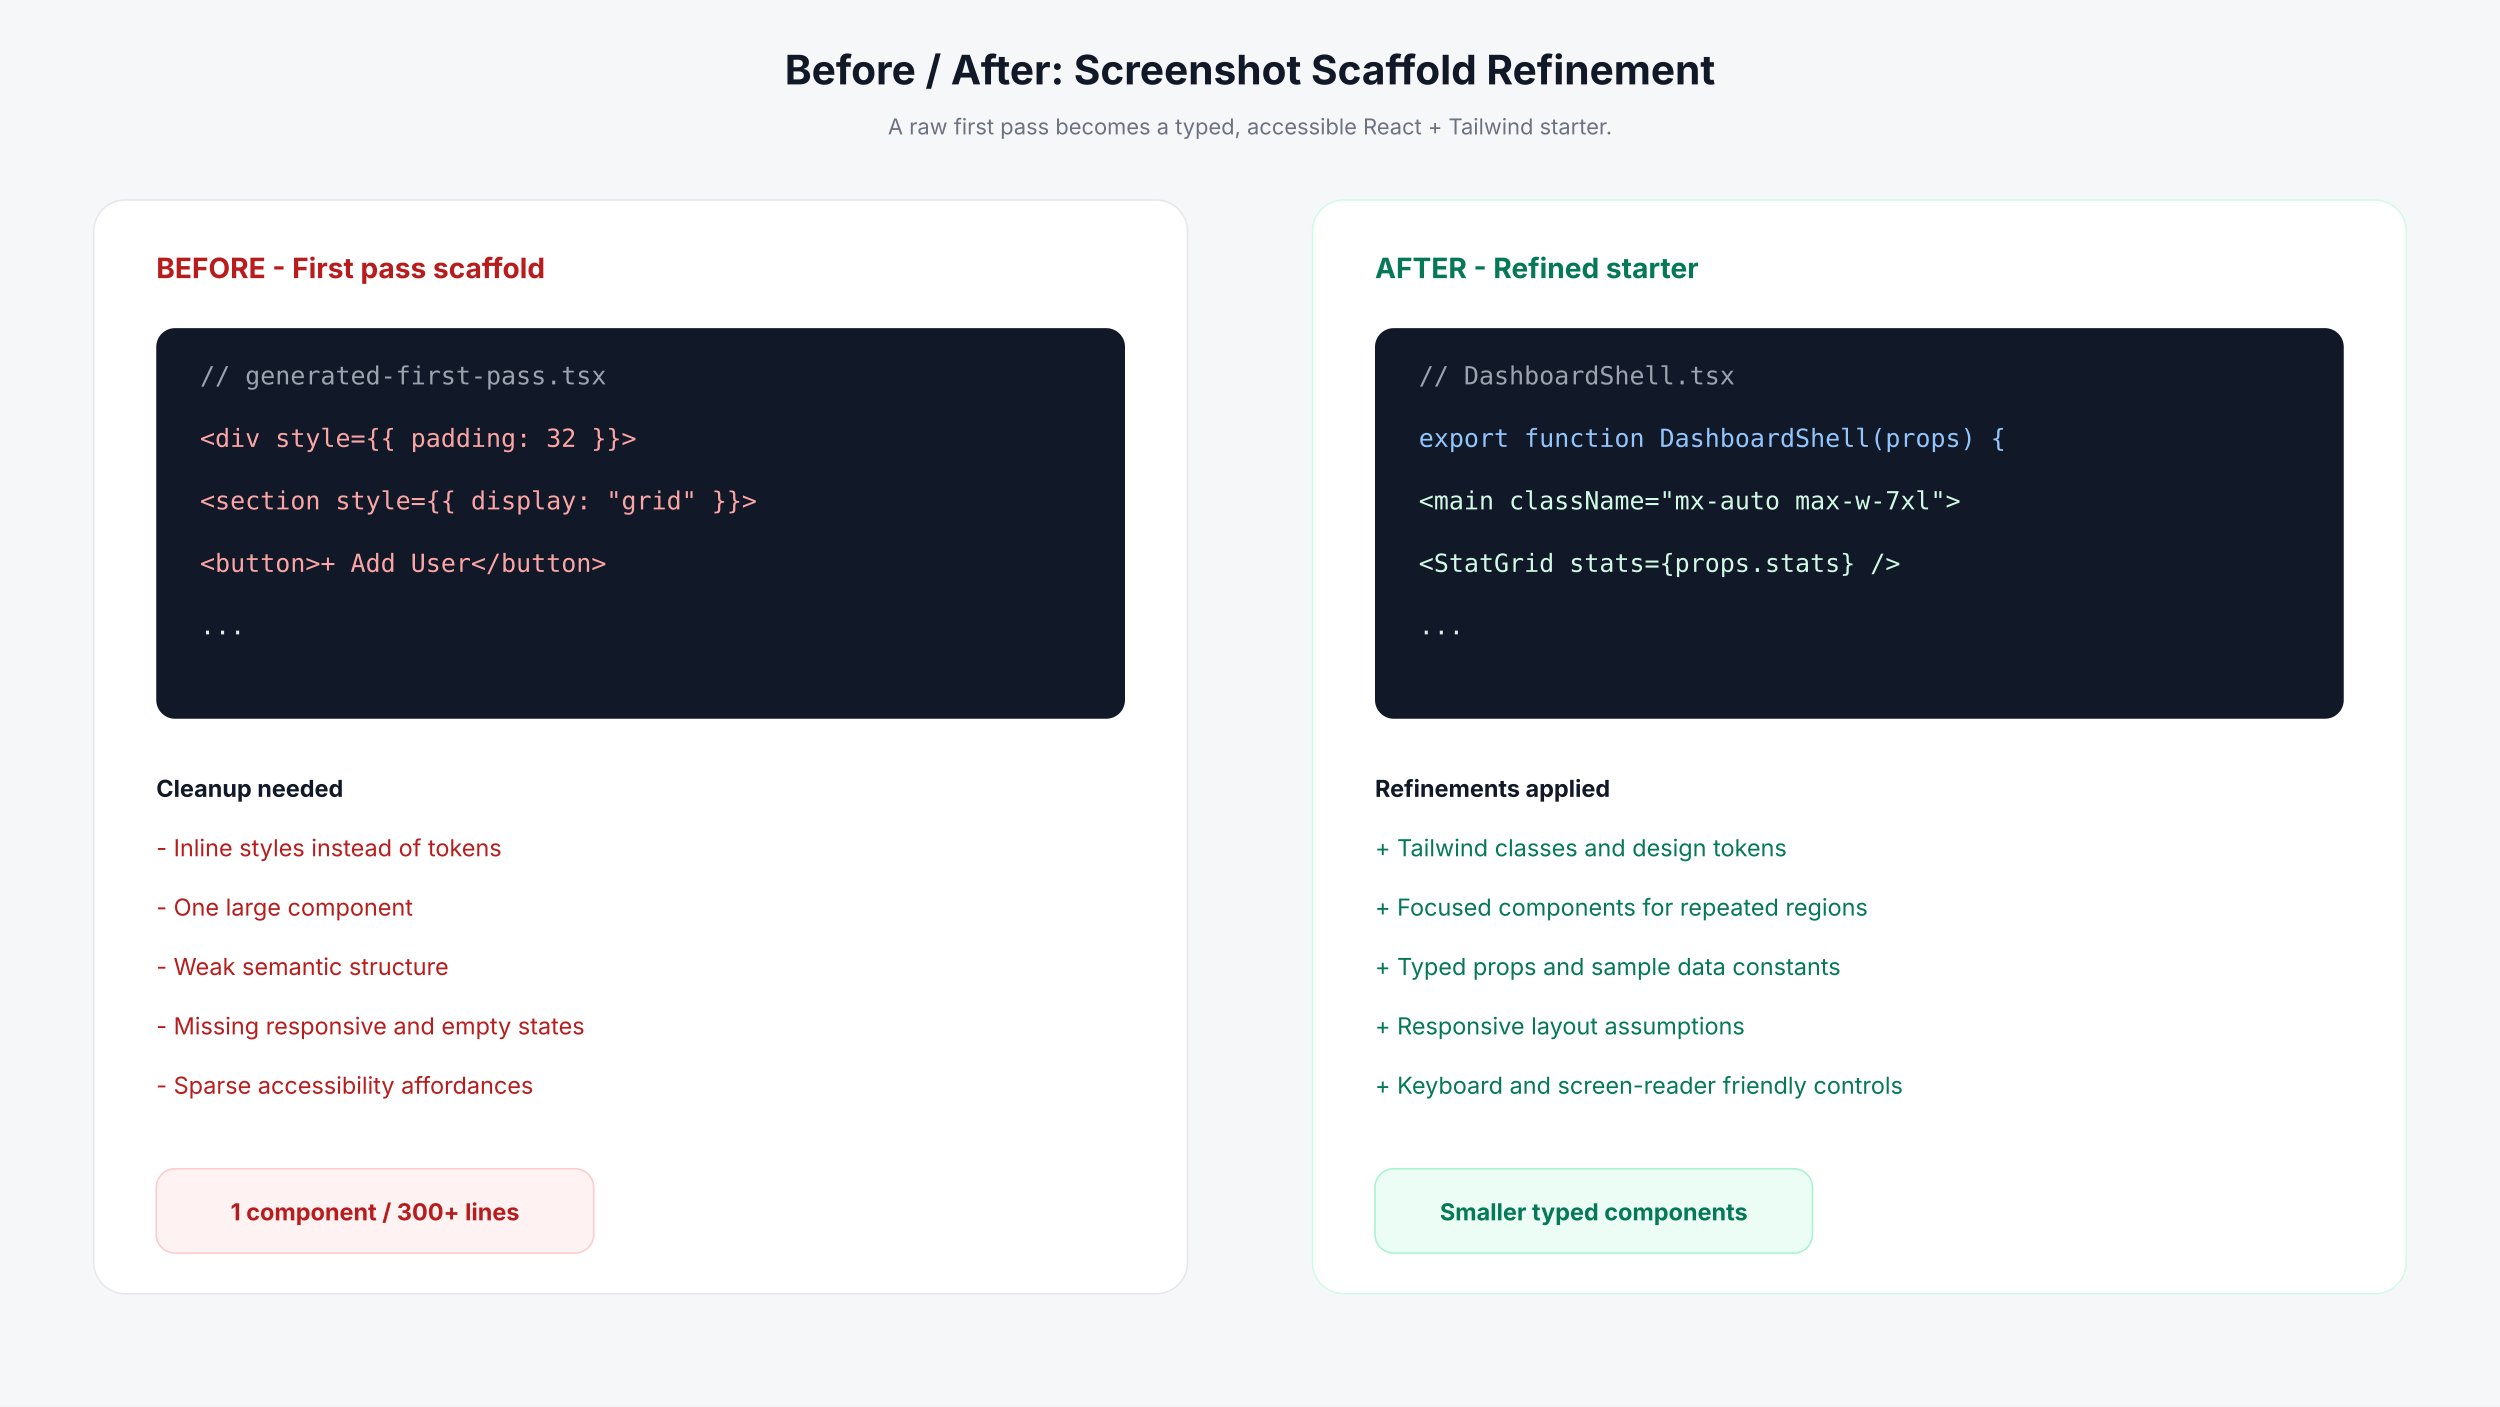
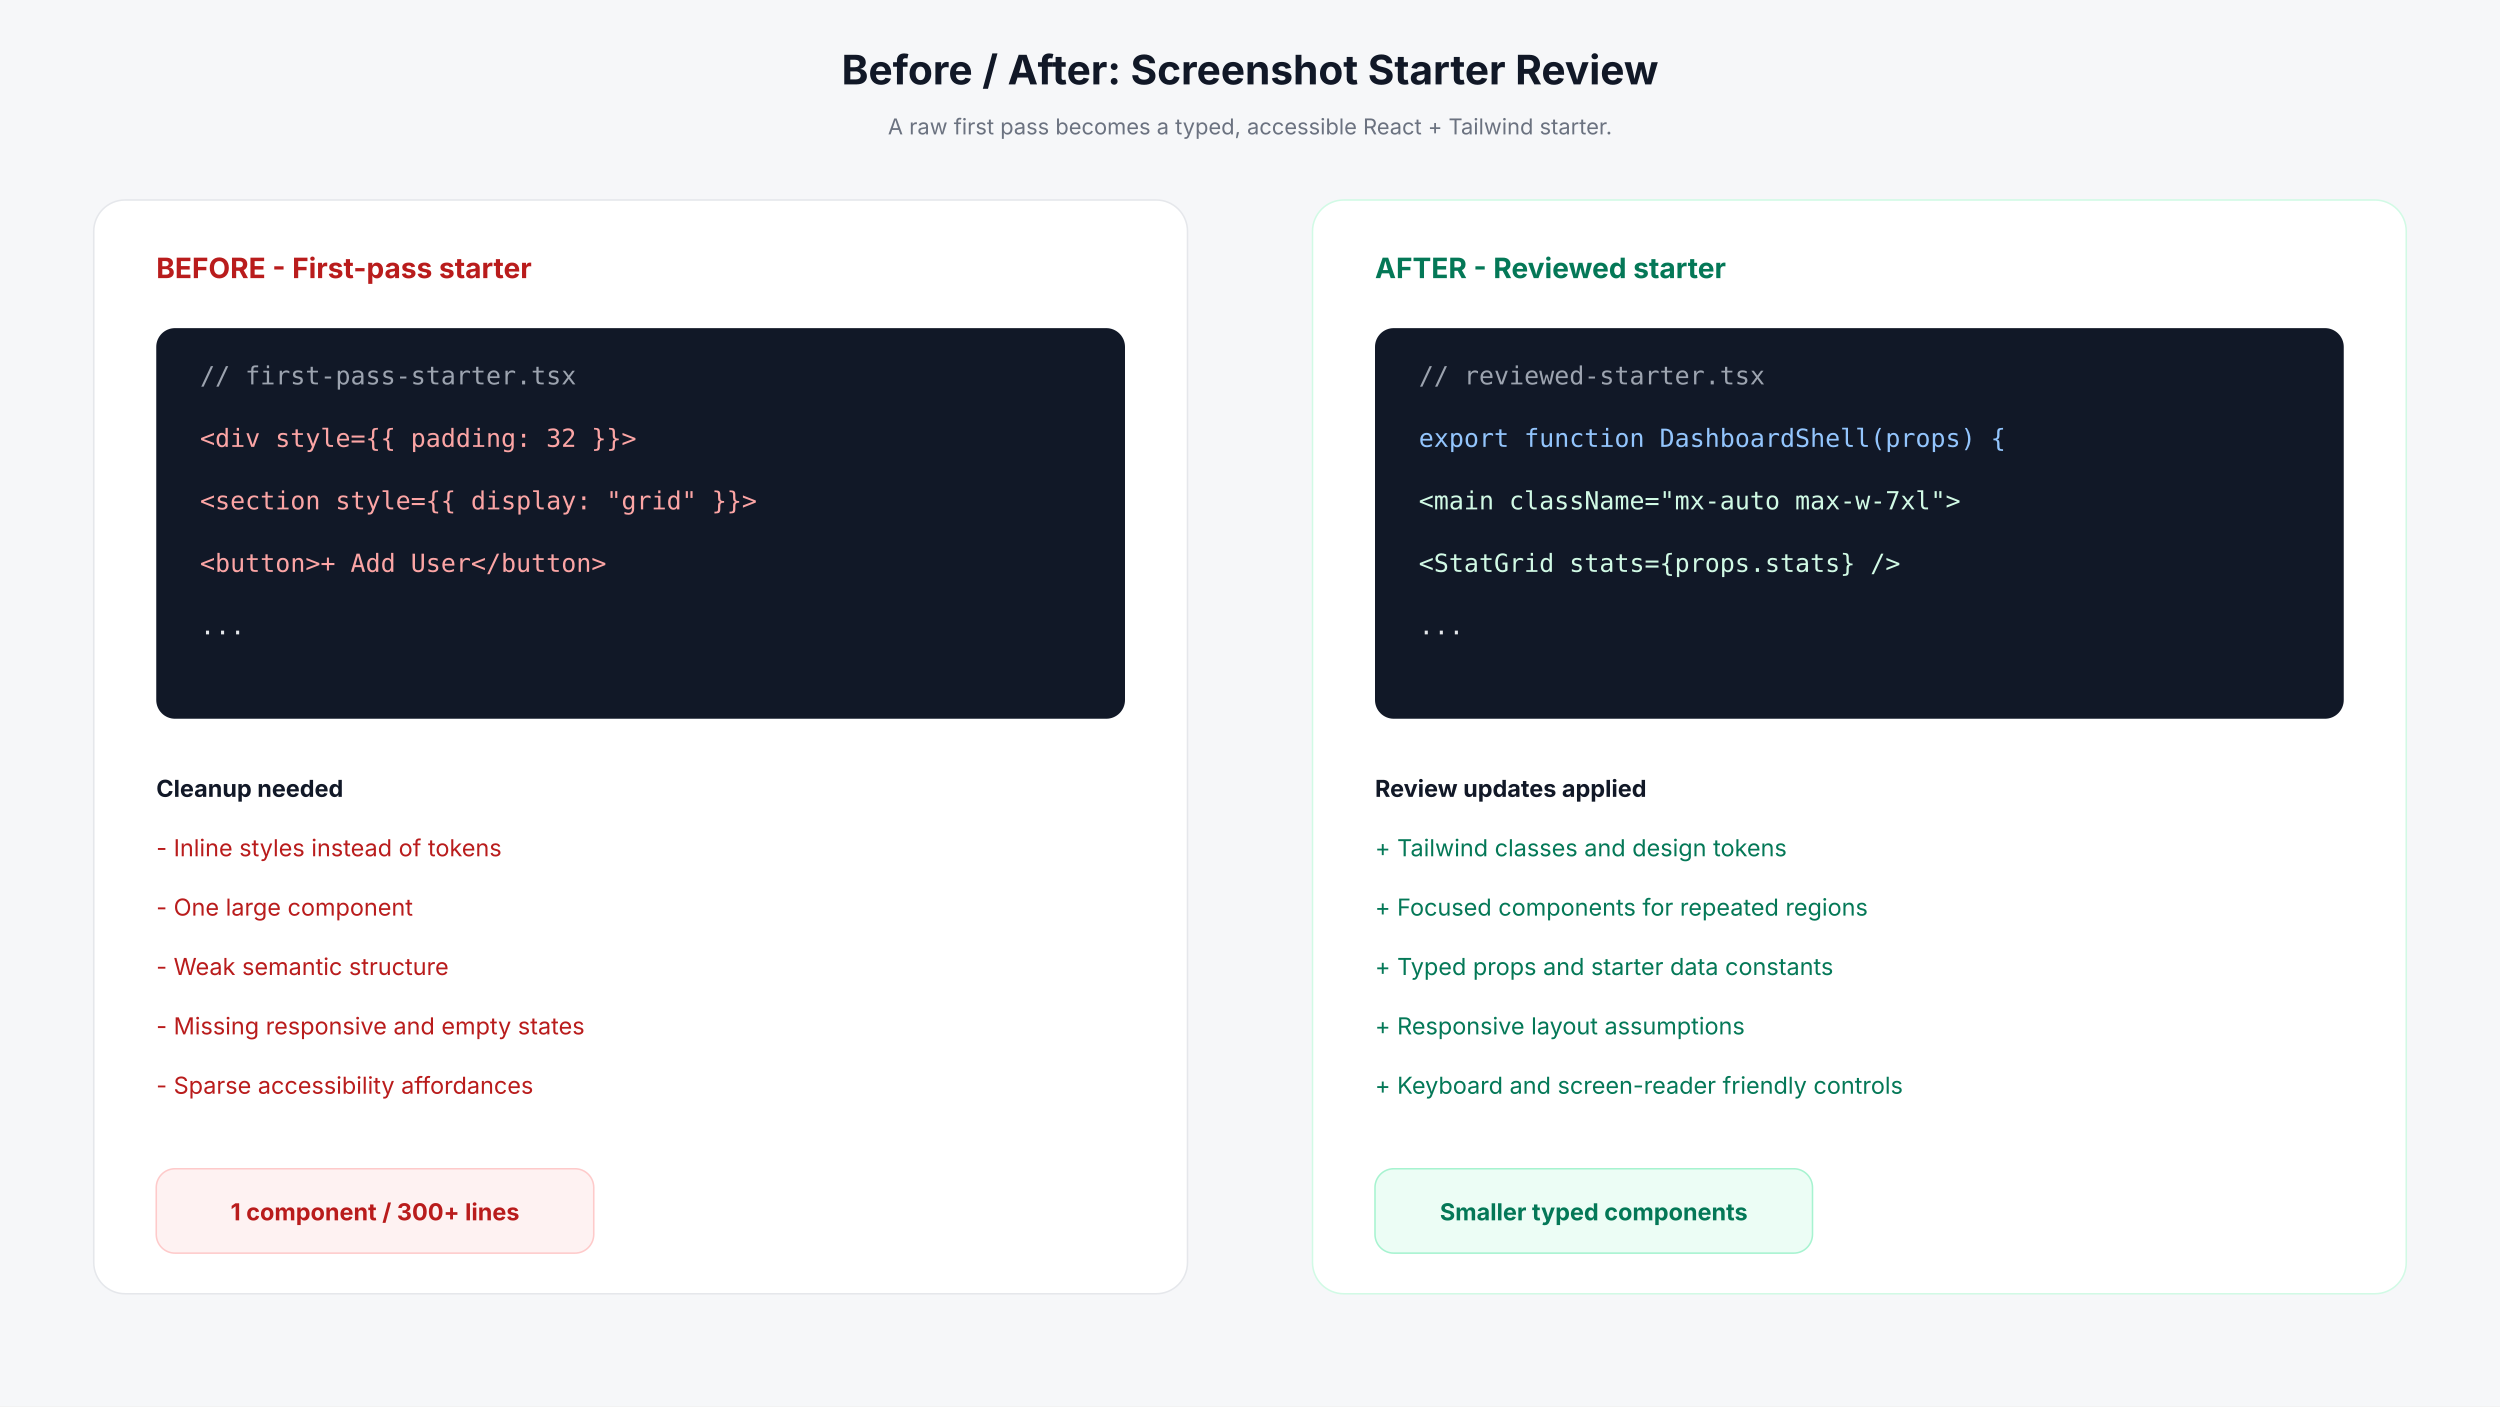
<svg xmlns="http://www.w3.org/2000/svg" fill="none" viewBox="0 0 1600 900">
  <rect width="1600" height="900" fill="#f6f7f9" />
-   <text x="800" y="54" fill="#111827" font-family="Inter, Arial, sans-serif" font-size="26" font-weight="700" text-anchor="middle">Before / After: Screenshot Scaffold Refinement</text>
+   <text x="800" y="54" fill="#111827" font-family="Inter, Arial, sans-serif" font-size="26" font-weight="700" text-anchor="middle">Before / After: Screenshot Starter Review</text>
  <text x="800" y="86" fill="#6b7280" font-family="Inter, Arial, sans-serif" font-size="14" text-anchor="middle">A raw first pass becomes a typed, accessible React + Tailwind starter.</text>
  <rect width="700" height="700" x="60" y="128" fill="#fff" stroke="#e5e7eb" rx="20" />
  <rect width="700" height="700" x="840" y="128" fill="#fff" stroke="#d1fae5" rx="20" />
-   <text x="100" y="178" fill="#b91c1c" font-family="Inter, Arial, sans-serif" font-size="18" font-weight="700">BEFORE - First pass scaffold</text>
-   <text x="880" y="178" fill="#047857" font-family="Inter, Arial, sans-serif" font-size="18" font-weight="700">AFTER - Refined starter</text>
+   <text x="100" y="178" fill="#b91c1c" font-family="Inter, Arial, sans-serif" font-size="18" font-weight="700">BEFORE - First-pass starter</text>
+   <text x="880" y="178" fill="#047857" font-family="Inter, Arial, sans-serif" font-size="18" font-weight="700">AFTER - Reviewed starter</text>
  <rect width="620" height="250" x="100" y="210" fill="#111827" rx="12" />
-   <text x="128" y="246" fill="#9ca3af" font-family="Consolas, monospace" font-size="16">// generated-first-pass.tsx</text>
+   <text x="128" y="246" fill="#9ca3af" font-family="Consolas, monospace" font-size="16">// first-pass-starter.tsx</text>
  <text x="128" y="286" fill="#fca5a5" font-family="Consolas, monospace" font-size="16">&lt;div style={{ padding: 32 }}&gt;</text>
  <text x="128" y="326" fill="#fca5a5" font-family="Consolas, monospace" font-size="16">&lt;section style={{ display: "grid" }}&gt;</text>
  <text x="128" y="366" fill="#fca5a5" font-family="Consolas, monospace" font-size="16">&lt;button&gt;+ Add User&lt;/button&gt;</text>
  <text x="128" y="406" fill="#e5e7eb" font-family="Consolas, monospace" font-size="16">...</text>
  <rect width="620" height="250" x="880" y="210" fill="#111827" rx="12" />
-   <text x="908" y="246" fill="#9ca3af" font-family="Consolas, monospace" font-size="16">// DashboardShell.tsx</text>
+   <text x="908" y="246" fill="#9ca3af" font-family="Consolas, monospace" font-size="16">// reviewed-starter.tsx</text>
  <text x="908" y="286" fill="#93c5fd" font-family="Consolas, monospace" font-size="16">export function DashboardShell(props) {</text>
  <text x="908" y="326" fill="#d1fae5" font-family="Consolas, monospace" font-size="16">&lt;main className="mx-auto max-w-7xl"&gt;</text>
  <text x="908" y="366" fill="#d1fae5" font-family="Consolas, monospace" font-size="16">&lt;StatGrid stats={props.stats} /&gt;</text>
  <text x="908" y="406" fill="#e5e7eb" font-family="Consolas, monospace" font-size="16">...</text>
  <text x="100" y="510" fill="#111827" font-family="Inter, Arial, sans-serif" font-size="15" font-weight="700">Cleanup needed</text>
  <text x="100" y="548" fill="#b91c1c" font-family="Inter, Arial, sans-serif" font-size="15">- Inline styles instead of tokens</text>
  <text x="100" y="586" fill="#b91c1c" font-family="Inter, Arial, sans-serif" font-size="15">- One large component</text>
  <text x="100" y="624" fill="#b91c1c" font-family="Inter, Arial, sans-serif" font-size="15">- Weak semantic structure</text>
  <text x="100" y="662" fill="#b91c1c" font-family="Inter, Arial, sans-serif" font-size="15">- Missing responsive and empty states</text>
  <text x="100" y="700" fill="#b91c1c" font-family="Inter, Arial, sans-serif" font-size="15">- Sparse accessibility affordances</text>
-   <text x="880" y="510" fill="#111827" font-family="Inter, Arial, sans-serif" font-size="15" font-weight="700">Refinements applied</text>
+   <text x="880" y="510" fill="#111827" font-family="Inter, Arial, sans-serif" font-size="15" font-weight="700">Review updates applied</text>
  <text x="880" y="548" fill="#047857" font-family="Inter, Arial, sans-serif" font-size="15">+ Tailwind classes and design tokens</text>
  <text x="880" y="586" fill="#047857" font-family="Inter, Arial, sans-serif" font-size="15">+ Focused components for repeated regions</text>
-   <text x="880" y="624" fill="#047857" font-family="Inter, Arial, sans-serif" font-size="15">+ Typed props and sample data constants</text>
+   <text x="880" y="624" fill="#047857" font-family="Inter, Arial, sans-serif" font-size="15">+ Typed props and starter data constants</text>
  <text x="880" y="662" fill="#047857" font-family="Inter, Arial, sans-serif" font-size="15">+ Responsive layout assumptions</text>
  <text x="880" y="700" fill="#047857" font-family="Inter, Arial, sans-serif" font-size="15">+ Keyboard and screen-reader friendly controls</text>
  <rect width="280" height="54" x="100" y="748" fill="#fef2f2" stroke="#fecaca" rx="12" />
  <text x="240" y="781" fill="#b91c1c" font-family="Inter, Arial, sans-serif" font-size="15" font-weight="700" text-anchor="middle">1 component / 300+ lines</text>
  <rect width="280" height="54" x="880" y="748" fill="#ecfdf5" stroke="#a7f3d0" rx="12" />
  <text x="1020" y="781" fill="#047857" font-family="Inter, Arial, sans-serif" font-size="15" font-weight="700" text-anchor="middle">Smaller typed components</text>
</svg>
